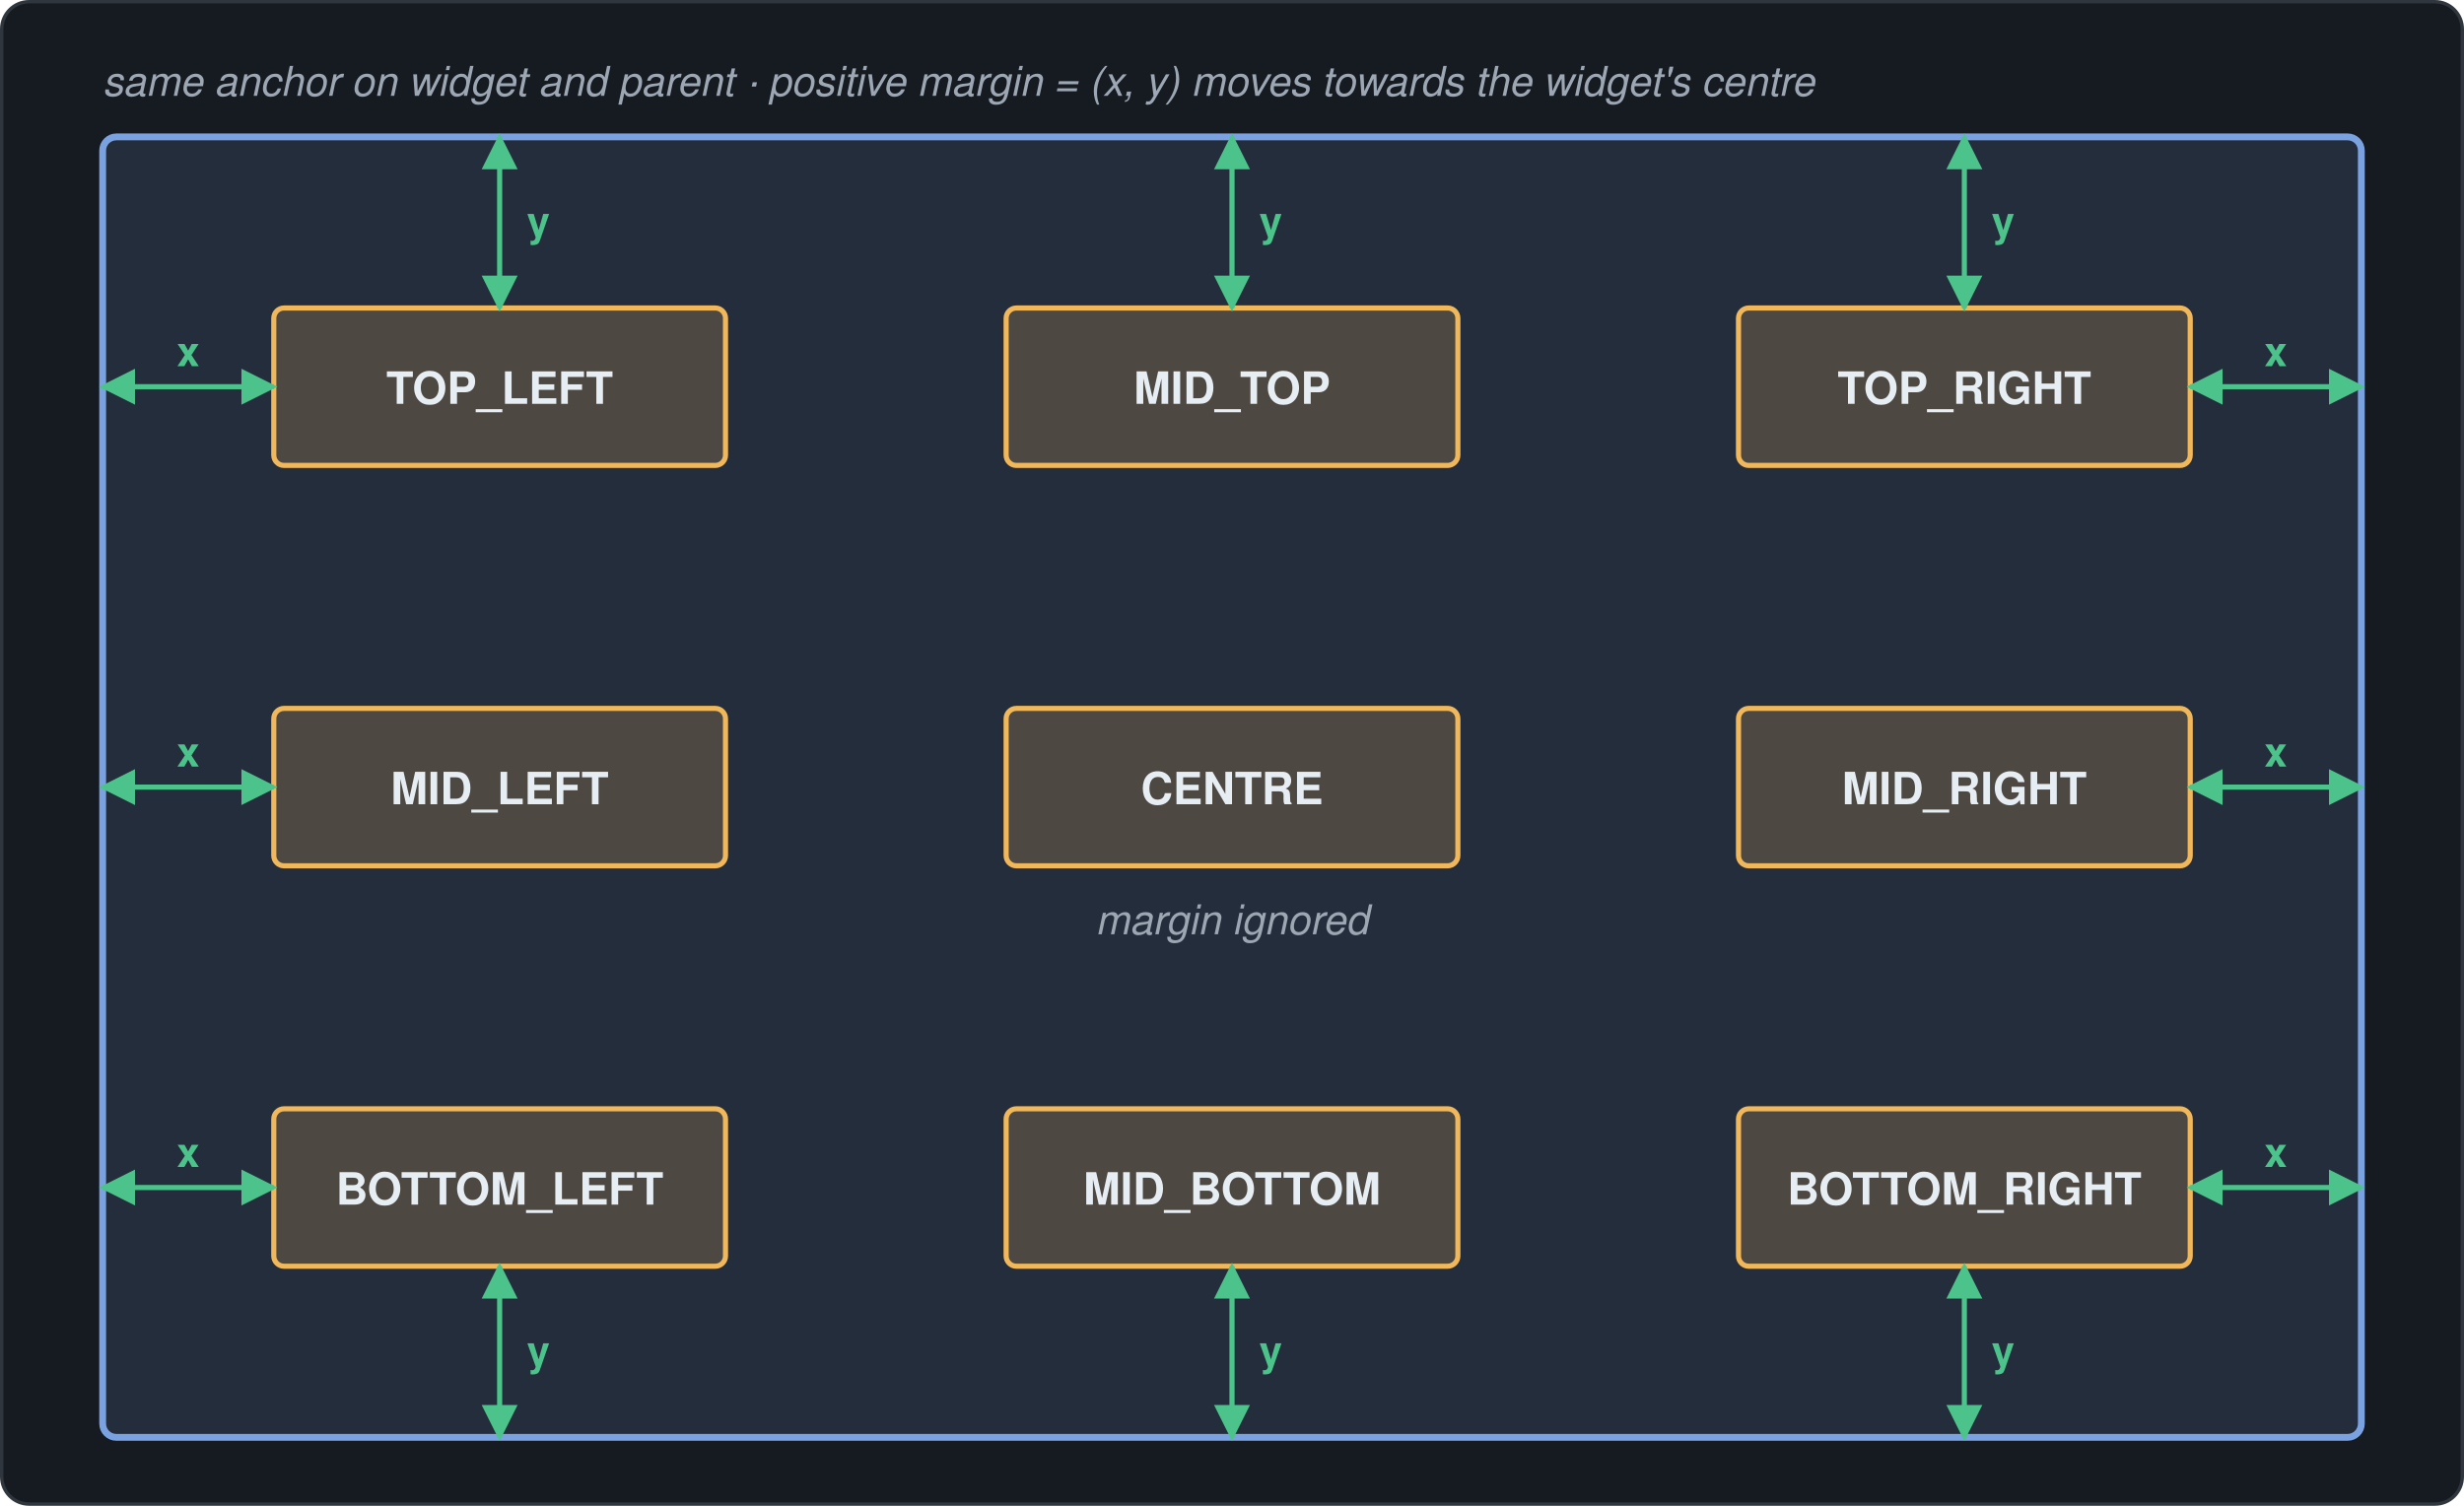
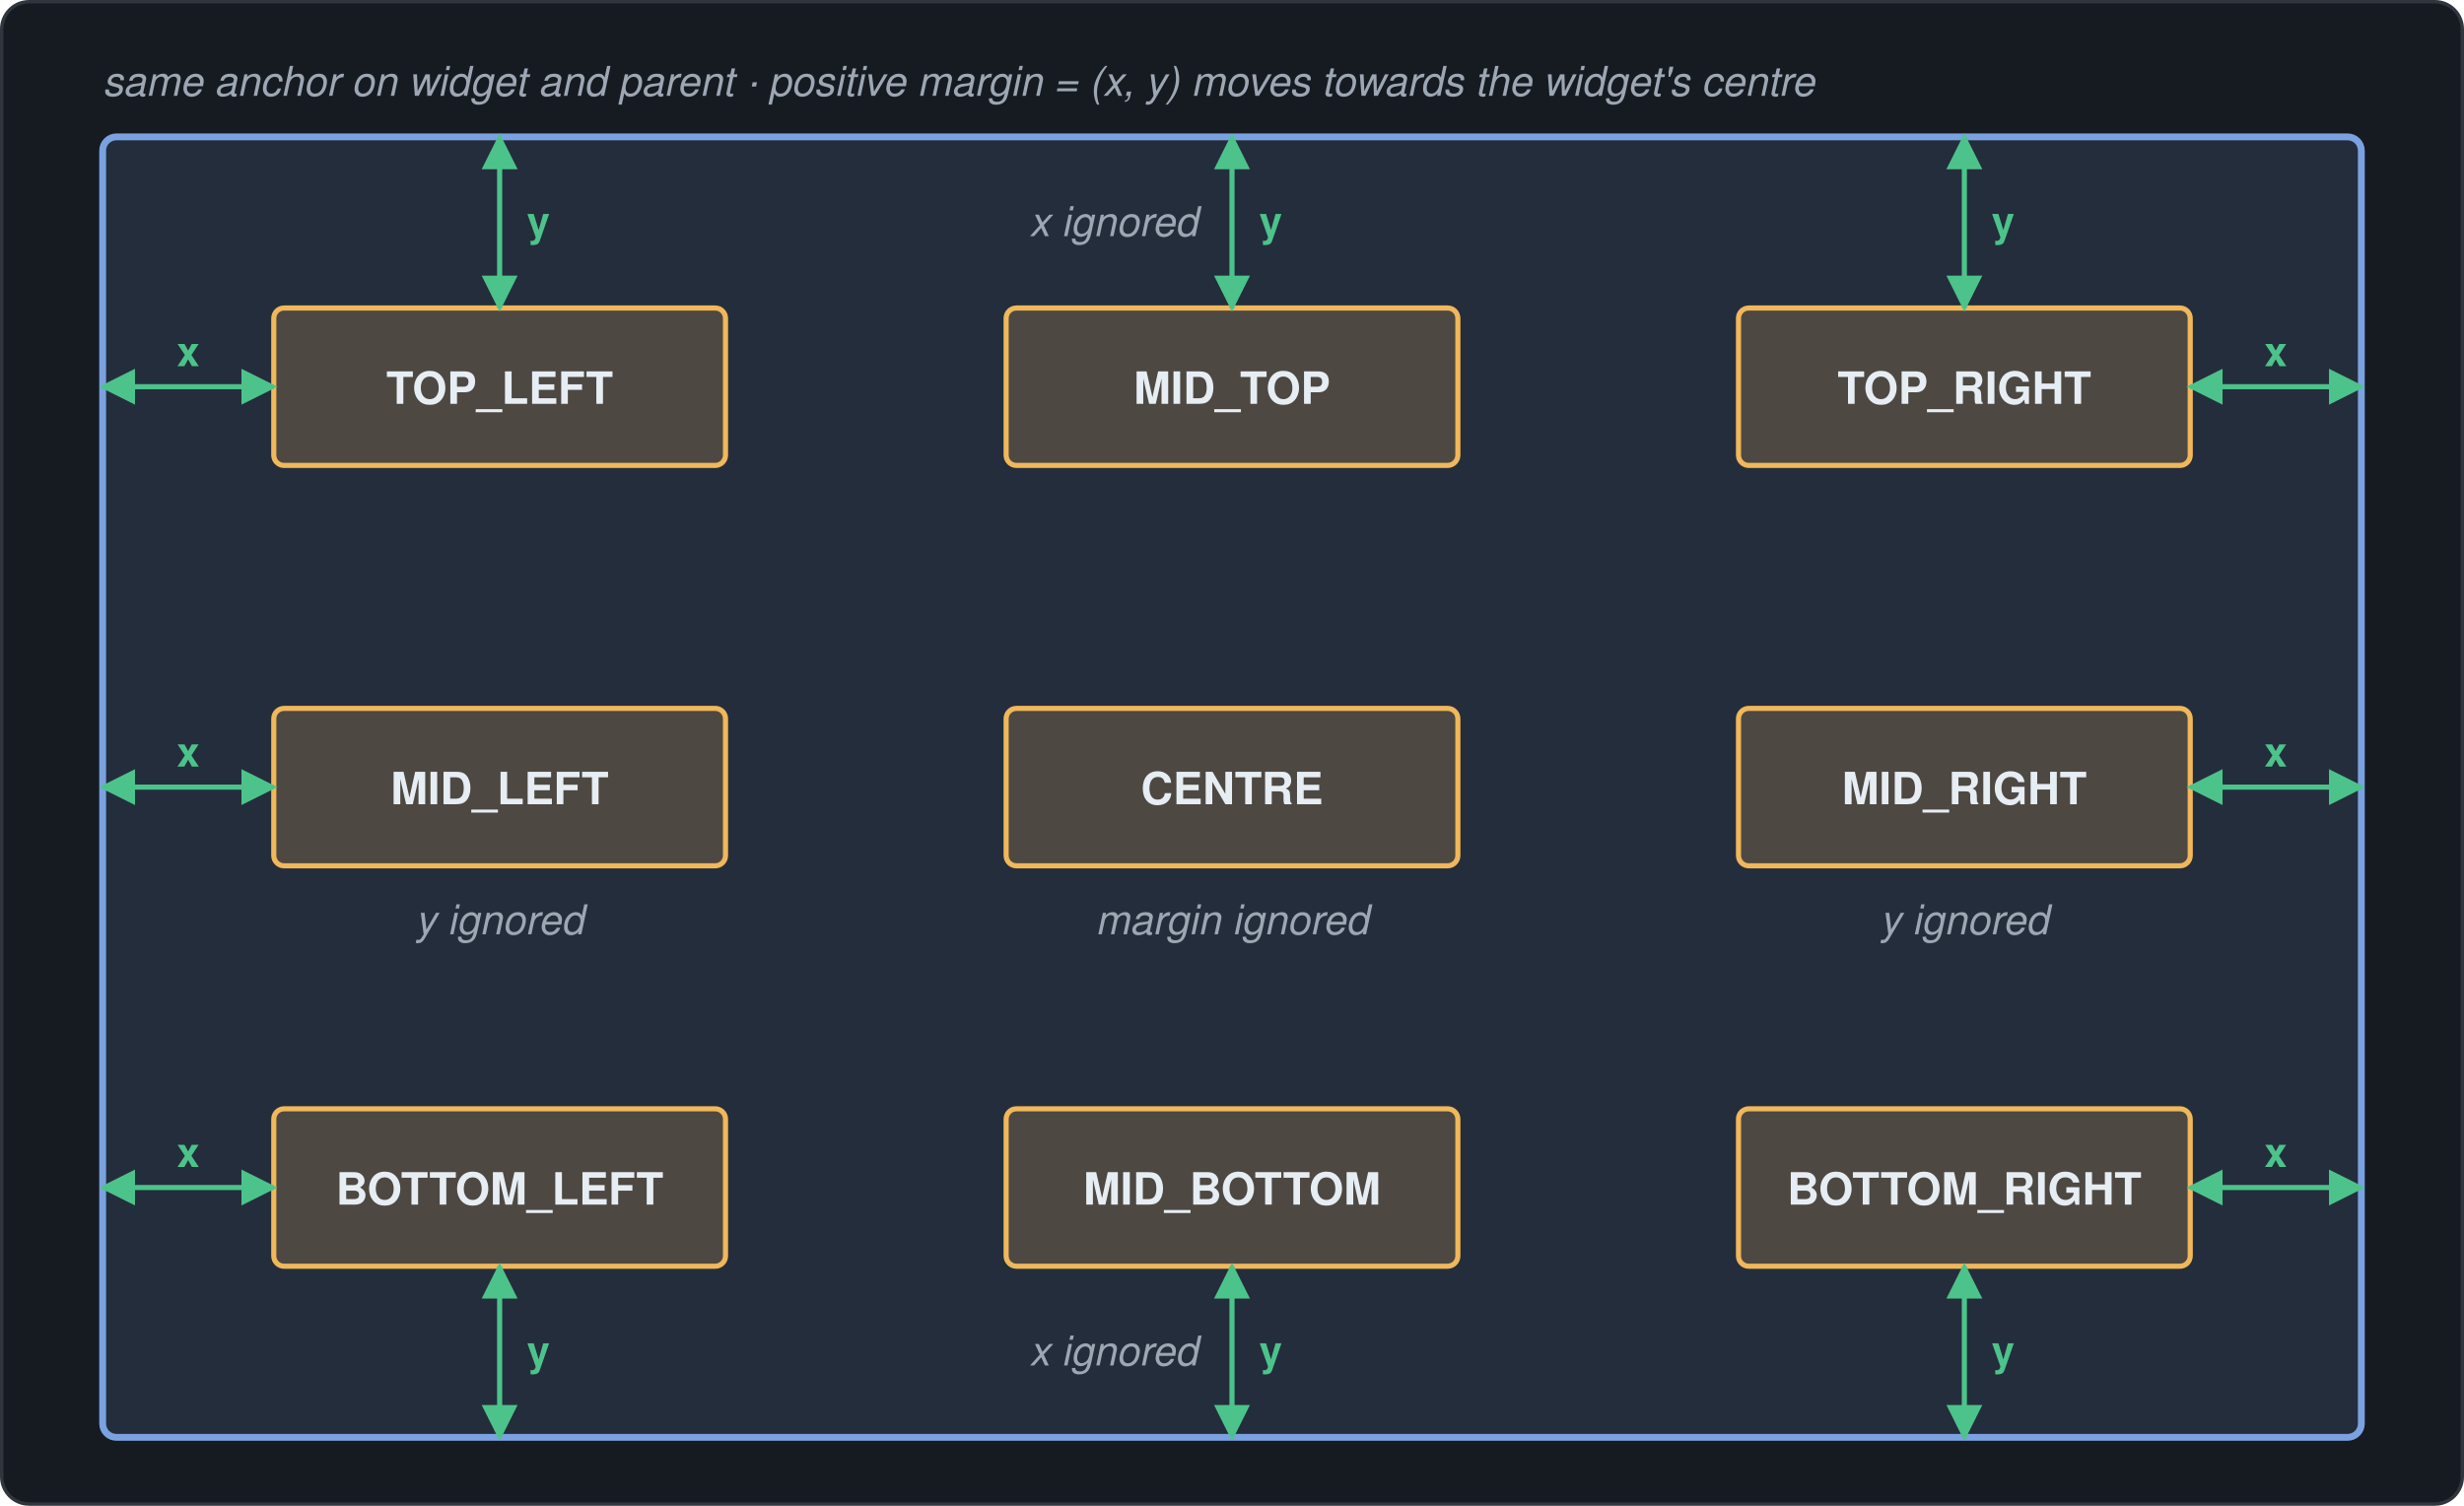
<svg xmlns="http://www.w3.org/2000/svg" width="720" height="440" viewBox="0 0 720 440" role="img" aria-label="How positive margins move widgets from each anchor">
  <style>
    .card  { fill: #161b22; stroke: #30363d; stroke-width: 1; }
    .text  { font-family: "Segoe UI", Helvetica, Arial, sans-serif; fill: #e6edf3; }
    .label { font-size: 13px; font-weight: 600; }
    .small { font-size: 12px; }
    .muted { fill: #9da7b3; font-style: italic; }
    .parent { fill: #7aa2e0; fill-opacity: 0.14; stroke: #7aa2e0; stroke-width: 2; }
    .child  { fill: #f0b85a; fill-opacity: 0.20; stroke: #f0b85a; stroke-width: 1.5; }
    .dot    { fill: #ff6b66; stroke: #161b22; stroke-width: 1.5; }
    .margin { stroke: #4cc38a; stroke-width: 1.5; fill: none; }
    .mtext  { fill: #4cc38a; font-size: 12px; font-weight: 600; font-family: "Segoe UI", Helvetica, Arial, sans-serif; }
  </style>
  <rect class="card" x="0.5" y="0.5" width="719" height="439" rx="8" />
  <defs>
    <marker id="arrow" viewBox="0 0 10 10" refX="9" refY="5" markerWidth="7" markerHeight="7" orient="auto-start-reverse">
      <path d="M0,0 L10,5 L0,10 z" fill="#4cc38a" />
    </marker>
  </defs>
  <rect class="parent" x="30" y="40" width="660" height="380" rx="4" />
  <text class="text small muted" x="30" y="28">same anchor on widget and parent · positive margin = (x, y) moves towards the widget's centre</text>
  <rect class="child" x="80" y="90" width="132" height="46" rx="3" />
  <text class="text label" x="146" y="118" text-anchor="middle">TOP_LEFT</text>
  <line class="margin" x1="30" y1="113" x2="80" y2="113" marker-start="url(#arrow)" marker-end="url(#arrow)" />
  <text class="mtext" x="55" y="107" text-anchor="middle">x</text>
  <line class="margin" x1="146" y1="40" x2="146" y2="90" marker-start="url(#arrow)" marker-end="url(#arrow)" />
  <text class="mtext" x="154" y="69" text-anchor="start">y</text>
  <rect class="child" x="294" y="90" width="132" height="46" rx="3" />
  <text class="text label" x="360" y="118" text-anchor="middle">MID_TOP</text>
+   <text class="text small muted" x="350" y="69" text-anchor="end">x ignored</text>
  <line class="margin" x1="360" y1="40" x2="360" y2="90" marker-start="url(#arrow)" marker-end="url(#arrow)" />
  <text class="mtext" x="368" y="69" text-anchor="start">y</text>
  <rect class="child" x="508" y="90" width="132" height="46" rx="3" />
  <text class="text label" x="574" y="118" text-anchor="middle">TOP_RIGHT</text>
  <line class="margin" x1="640" y1="113" x2="690" y2="113" marker-start="url(#arrow)" marker-end="url(#arrow)" />
  <text class="mtext" x="665" y="107" text-anchor="middle">x</text>
  <line class="margin" x1="574" y1="40" x2="574" y2="90" marker-start="url(#arrow)" marker-end="url(#arrow)" />
  <text class="mtext" x="582" y="69" text-anchor="start">y</text>
  <rect class="child" x="80" y="207" width="132" height="46" rx="3" />
  <text class="text label" x="146" y="235" text-anchor="middle">MID_LEFT</text>
+   <text class="text small muted" x="146" y="273" text-anchor="middle">y ignored</text>
  <line class="margin" x1="30" y1="230" x2="80" y2="230" marker-start="url(#arrow)" marker-end="url(#arrow)" />
  <text class="mtext" x="55" y="224" text-anchor="middle">x</text>
  <rect class="child" x="294" y="207" width="132" height="46" rx="3" />
  <text class="text label" x="360" y="235" text-anchor="middle">CENTRE</text>
  <text class="text small muted" x="360" y="273" text-anchor="middle">margin ignored</text>
  <rect class="child" x="508" y="207" width="132" height="46" rx="3" />
  <text class="text label" x="574" y="235" text-anchor="middle">MID_RIGHT</text>
+   <text class="text small muted" x="574" y="273" text-anchor="middle">y ignored</text>
  <line class="margin" x1="640" y1="230" x2="690" y2="230" marker-start="url(#arrow)" marker-end="url(#arrow)" />
  <text class="mtext" x="665" y="224" text-anchor="middle">x</text>
  <rect class="child" x="80" y="324" width="132" height="46" rx="3" />
  <text class="text label" x="146" y="352" text-anchor="middle">BOTTOM_LEFT</text>
  <line class="margin" x1="30" y1="347" x2="80" y2="347" marker-start="url(#arrow)" marker-end="url(#arrow)" />
  <text class="mtext" x="55" y="341" text-anchor="middle">x</text>
  <line class="margin" x1="146" y1="370" x2="146" y2="420" marker-start="url(#arrow)" marker-end="url(#arrow)" />
  <text class="mtext" x="154" y="399" text-anchor="start">y</text>
  <rect class="child" x="294" y="324" width="132" height="46" rx="3" />
  <text class="text label" x="360" y="352" text-anchor="middle">MID_BOTTOM</text>
+   <text class="text small muted" x="350" y="399" text-anchor="end">x ignored</text>
  <line class="margin" x1="360" y1="370" x2="360" y2="420" marker-start="url(#arrow)" marker-end="url(#arrow)" />
  <text class="mtext" x="368" y="399" text-anchor="start">y</text>
  <rect class="child" x="508" y="324" width="132" height="46" rx="3" />
  <text class="text label" x="574" y="352" text-anchor="middle">BOTTOM_RIGHT</text>
  <line class="margin" x1="640" y1="347" x2="690" y2="347" marker-start="url(#arrow)" marker-end="url(#arrow)" />
  <text class="mtext" x="665" y="341" text-anchor="middle">x</text>
  <line class="margin" x1="574" y1="370" x2="574" y2="420" marker-start="url(#arrow)" marker-end="url(#arrow)" />
  <text class="mtext" x="582" y="399" text-anchor="start">y</text>
</svg>
